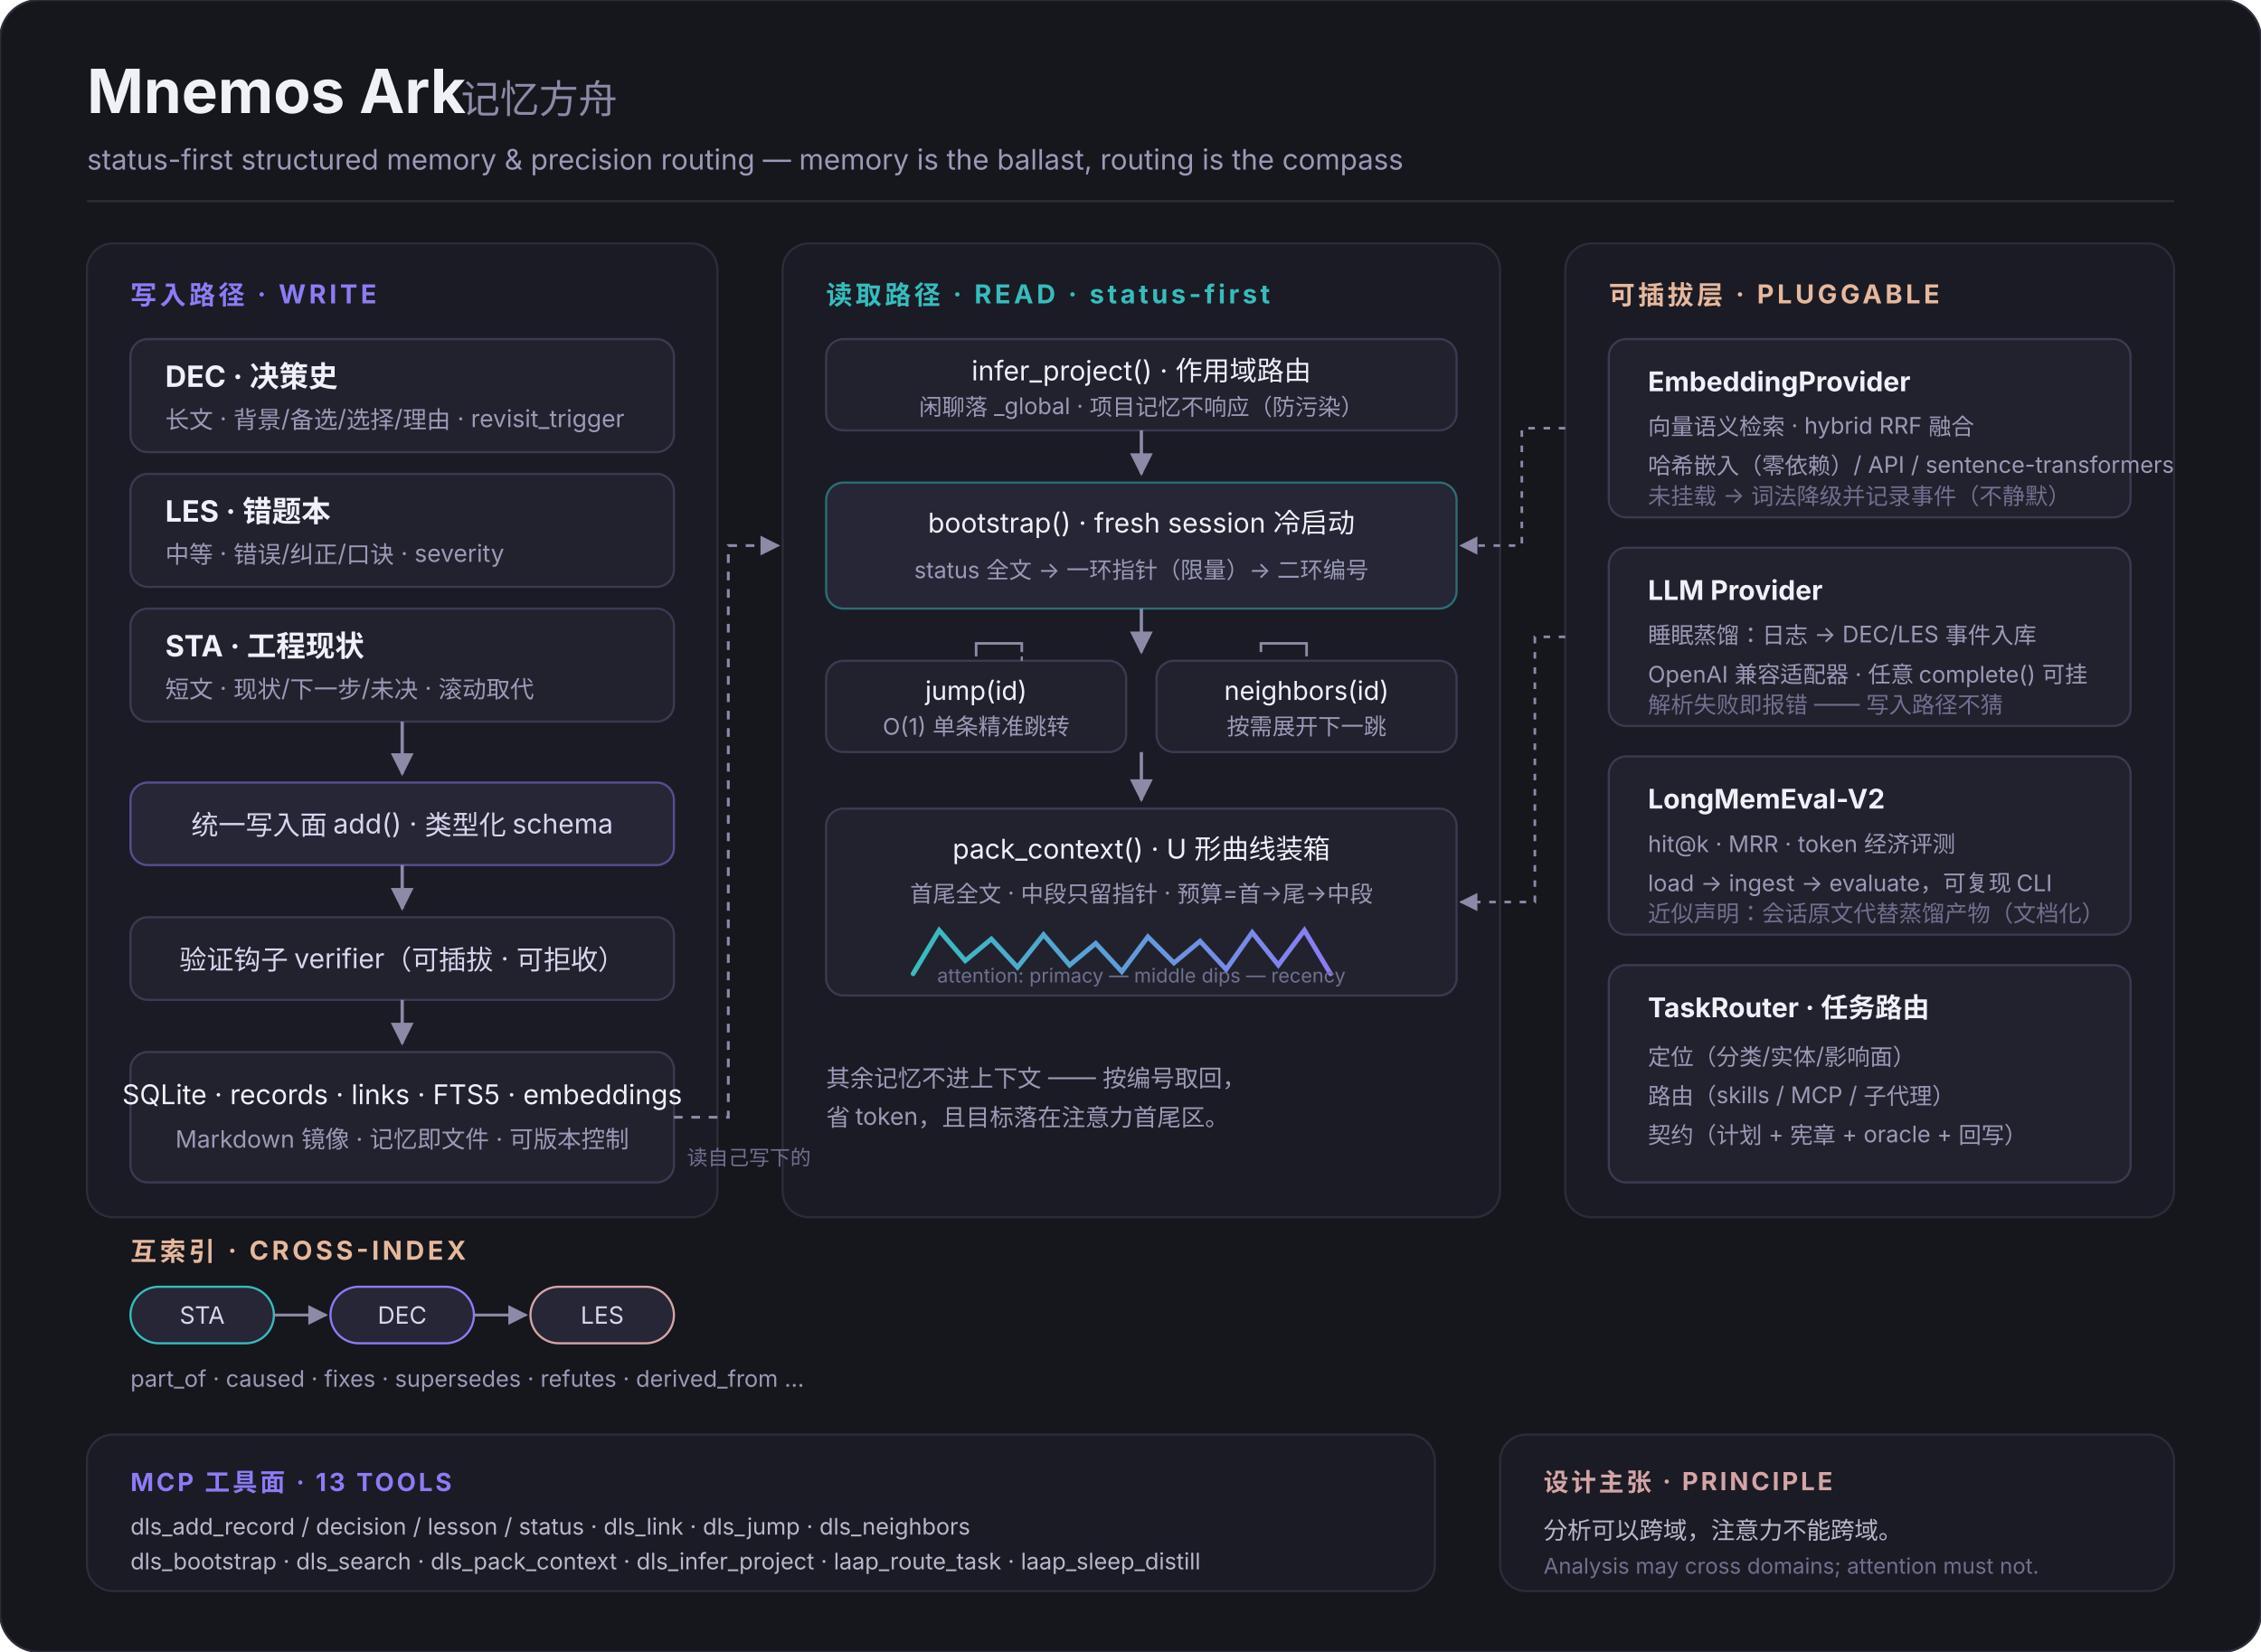
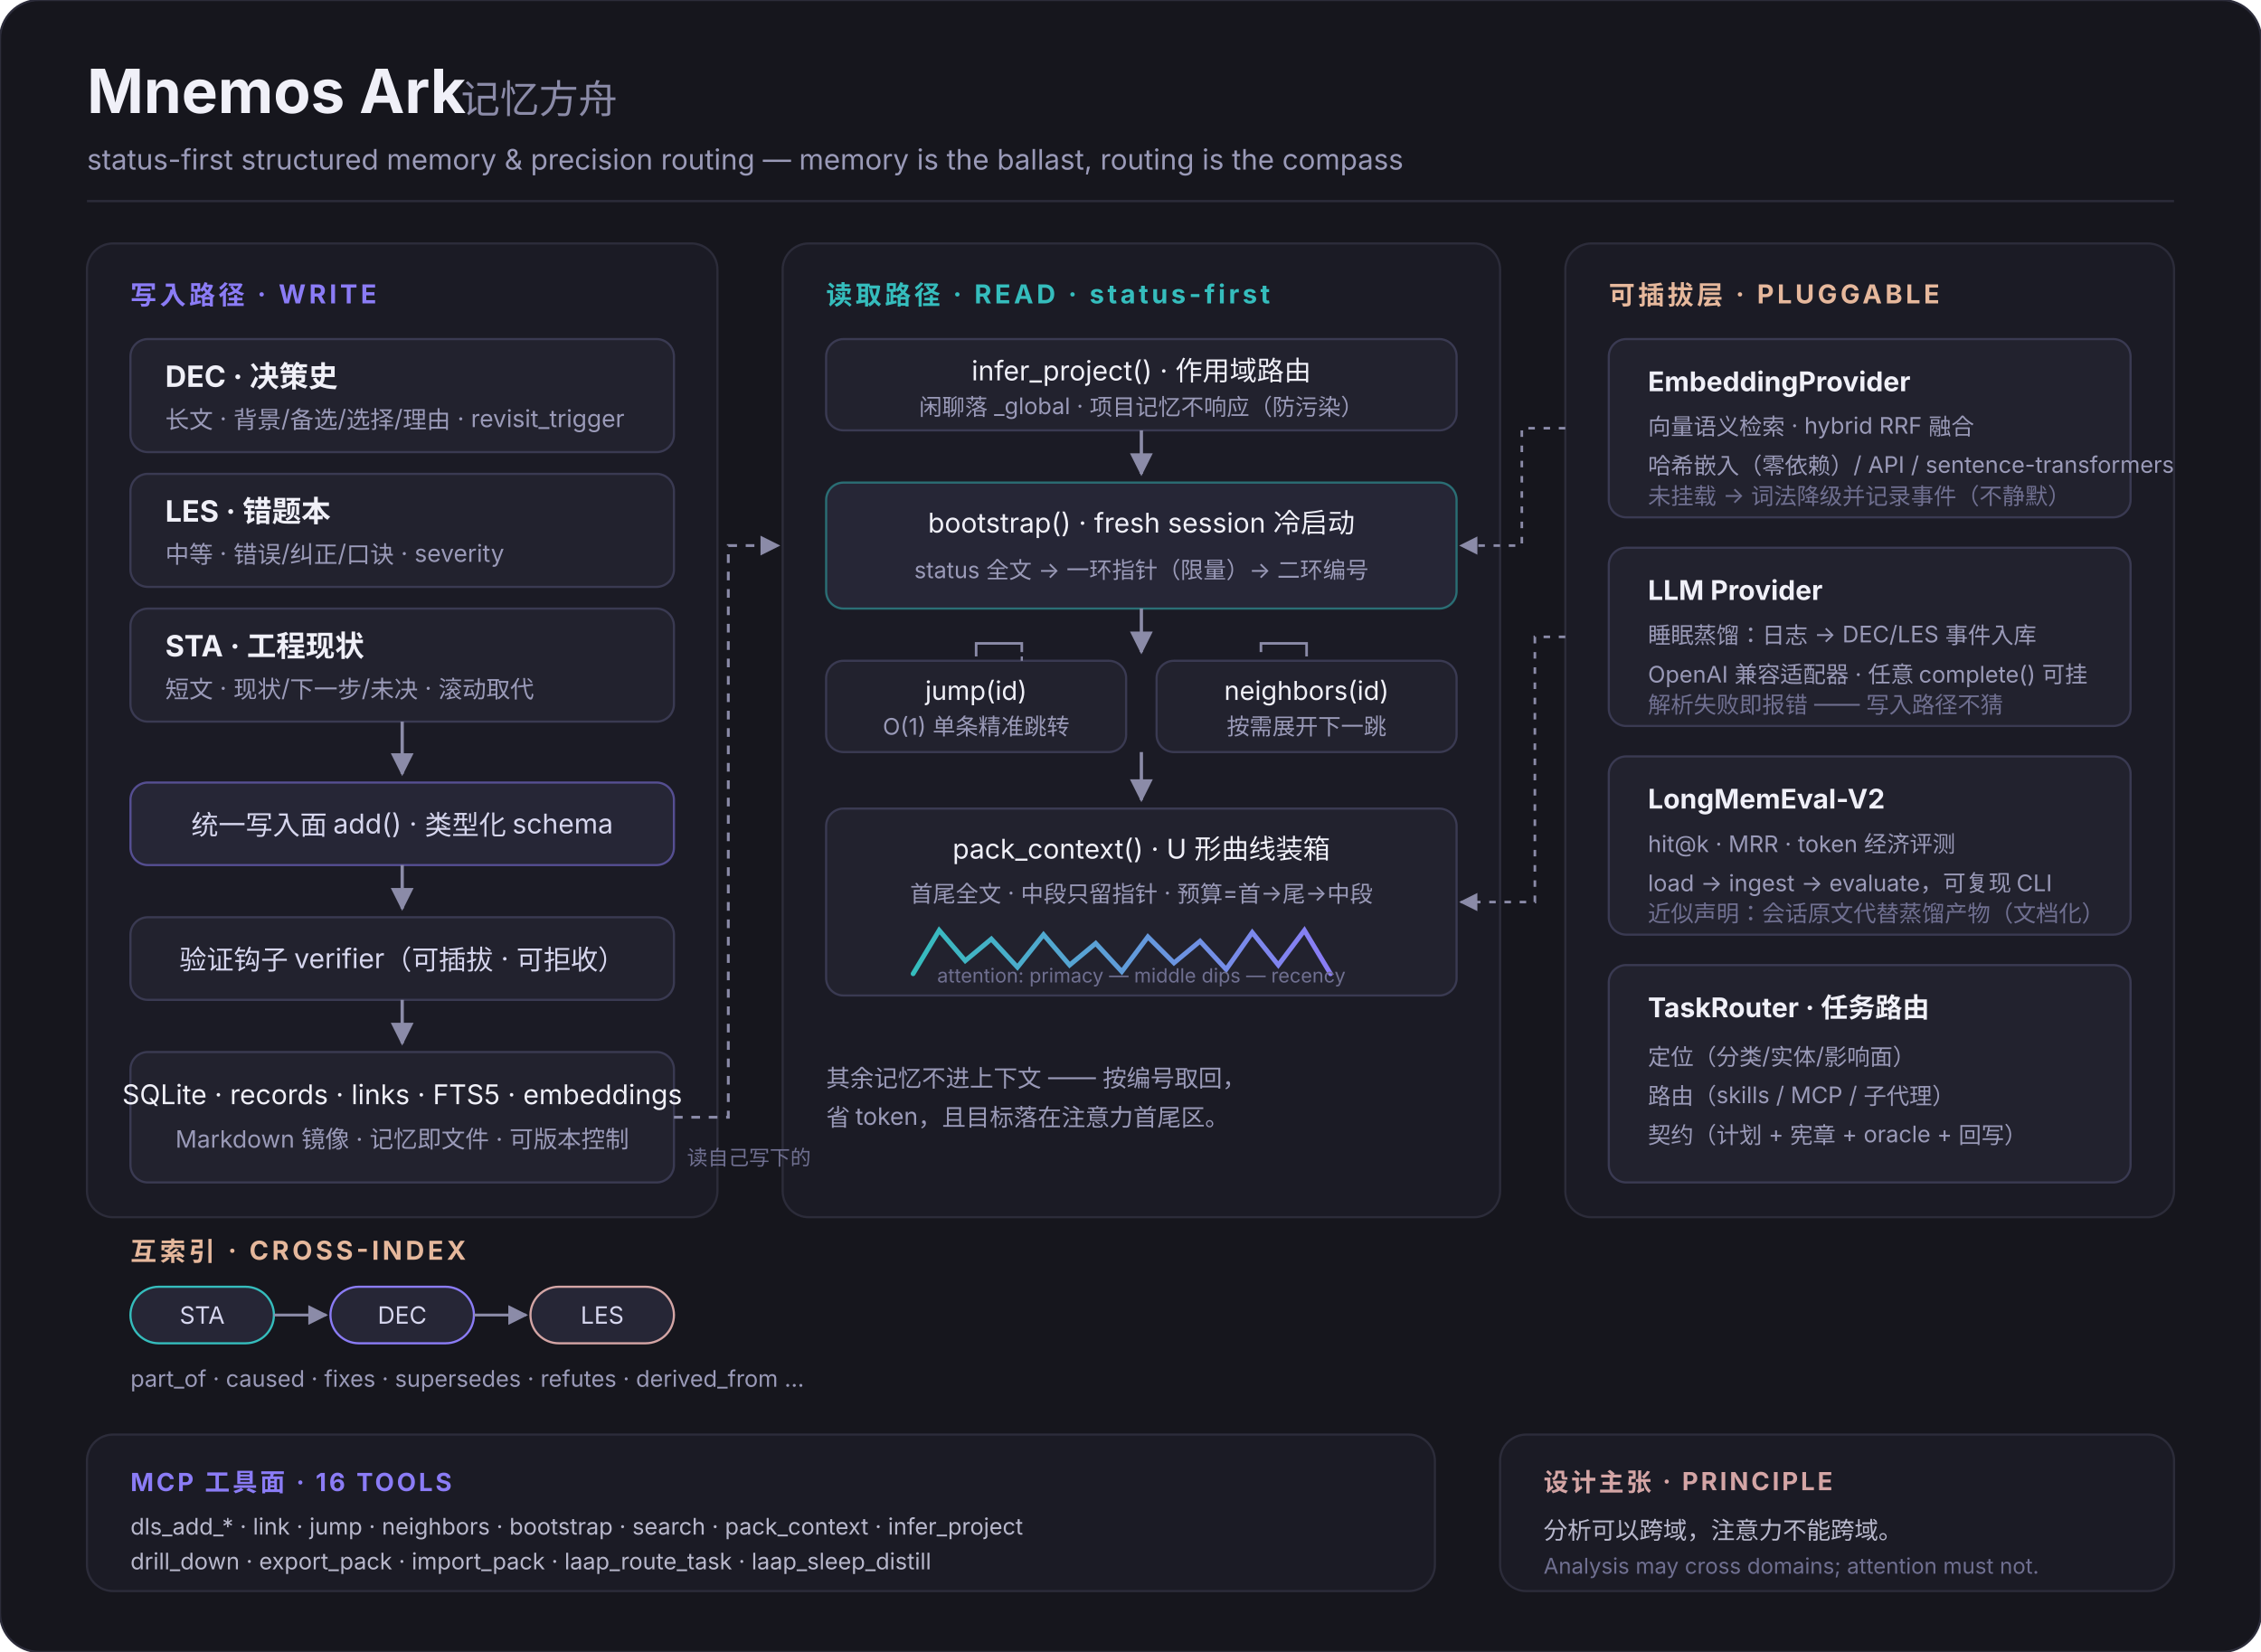
<svg xmlns="http://www.w3.org/2000/svg" width="1040" height="760" viewBox="0 0 1040 760" font-family="-apple-system, 'Segoe UI', 'PingFang SC', 'Microsoft YaHei', sans-serif">
  <defs>
    <linearGradient id="accent" x1="0" y1="0" x2="1" y2="1">
      <stop offset="0" stop-color="#8b7cf6" />
      <stop offset="1" stop-color="#d4a5a5" />
    </linearGradient>
    <linearGradient id="accent2" x1="0" y1="0" x2="1" y2="0">
      <stop offset="0" stop-color="#35bdbd" />
      <stop offset="1" stop-color="#8b7cf6" />
    </linearGradient>
    <marker id="arrow" viewBox="0 0 10 10" refX="9" refY="5" markerWidth="7" markerHeight="7" orient="auto-start-reverse">
      <path d="M 0 0 L 10 5 L 0 10 z" fill="#8b8ba8" />
    </marker>
    <marker id="arrowA" viewBox="0 0 10 10" refX="9" refY="5" markerWidth="7" markerHeight="7" orient="auto-start-reverse">
      <path d="M 0 0 L 10 5 L 0 10 z" fill="#8b7cf6" />
    </marker>
  </defs>
  <rect x="0" y="0" width="1040" height="760" rx="18" fill="#16161d" />
  <rect x="0" y="0" width="1040" height="760" rx="18" fill="none" stroke="#2c2c3a" stroke-width="1" />
  <text x="40" y="52" font-size="28" font-weight="700" fill="#f0f0f8">Mnemos Ark</text>
  <text x="212" y="52" font-size="18" fill="#8b8ba8">记忆方舟</text>
  <text x="40" y="78" font-size="13" fill="#9a9ab8">status-first structured memory &amp; precision routing — memory is the ballast, routing is the compass</text>
  <rect x="40" y="92" width="960" height="1" fill="#2c2c3a" />
  <rect x="40" y="112" width="290" height="448" rx="12" fill="#1b1b25" stroke="#2c2c3a" />
  <text x="60" y="140" font-size="12" font-weight="700" letter-spacing="1.5" fill="#8b7cf6">写入路径 · WRITE</text>
  <rect x="60" y="156" width="250" height="52" rx="8" fill="#22222e" stroke="#3a3a52" />
  <text x="76" y="178" font-size="13.5" font-weight="700" fill="#f0f0f8">DEC · 决策史</text>
  <text x="76" y="197" font-size="11" fill="#9a9ab8">长文 · 背景/备选/选择/理由 · revisit_trigger</text>
  <rect x="60" y="218" width="250" height="52" rx="8" fill="#22222e" stroke="#3a3a52" />
  <text x="76" y="240" font-size="13.5" font-weight="700" fill="#f0f0f8">LES · 错题本</text>
  <text x="76" y="259" font-size="11" fill="#9a9ab8">中等 · 错误/纠正/口诀 · severity</text>
  <rect x="60" y="280" width="250" height="52" rx="8" fill="#22222e" stroke="#3a3a52" />
  <text x="76" y="302" font-size="13.5" font-weight="700" fill="#f0f0f8">STA · 工程现状</text>
  <text x="76" y="321" font-size="11" fill="#9a9ab8">短文 · 现状/下一步/未决 · 滚动取代</text>
  <line x1="185" y1="332" x2="185" y2="356" stroke="#8b8ba8" stroke-width="1.5" marker-end="url(#arrow)" />
  <rect x="60" y="360" width="250" height="38" rx="8" fill="#262636" stroke="#8b7cf6" stroke-opacity="0.5" />
  <text x="185" y="384" font-size="12.5" text-anchor="middle" fill="#d6d6ee">统一写入面 add() · 类型化 schema</text>
  <line x1="185" y1="398" x2="185" y2="418" stroke="#8b8ba8" stroke-width="1.5" marker-end="url(#arrow)" />
  <rect x="60" y="422" width="250" height="38" rx="8" fill="#22222e" stroke="#3a3a52" />
  <text x="185" y="446" font-size="12.5" text-anchor="middle" fill="#d6d6ee">验证钩子 verifier（可插拔 · 可拒收）</text>
  <line x1="185" y1="460" x2="185" y2="480" stroke="#8b8ba8" stroke-width="1.5" marker-end="url(#arrow)" />
  <rect x="60" y="484" width="250" height="60" rx="8" fill="#22222e" stroke="#3a3a52" />
  <text x="185" y="508" font-size="12.5" text-anchor="middle" fill="#f0f0f8">SQLite · records · links · FTS5 · embeddings</text>
  <text x="185" y="528" font-size="11" text-anchor="middle" fill="#9a9ab8">Markdown 镜像 · 记忆即文件 · 可版本控制</text>
  <text x="60" y="580" font-size="12" font-weight="700" letter-spacing="1.5" fill="#e6b89c">互索引 · CROSS-INDEX</text>
  <rect x="60" y="592" width="66" height="26" rx="13" fill="#262636" stroke="#35bdbd" />
  <text x="93" y="609" font-size="11" text-anchor="middle" fill="#d6d6ee">STA</text>
  <rect x="152" y="592" width="66" height="26" rx="13" fill="#262636" stroke="#8b7cf6" />
  <text x="185" y="609" font-size="11" text-anchor="middle" fill="#d6d6ee">DEC</text>
  <rect x="244" y="592" width="66" height="26" rx="13" fill="#262636" stroke="#d4a5a5" />
  <text x="277" y="609" font-size="11" text-anchor="middle" fill="#d6d6ee">LES</text>
  <line x1="126" y1="605" x2="150" y2="605" stroke="#8b8ba8" stroke-width="1.3" marker-end="url(#arrow)" />
  <line x1="218" y1="605" x2="242" y2="605" stroke="#8b8ba8" stroke-width="1.3" marker-end="url(#arrow)" />
  <text x="60" y="638" font-size="10.5" fill="#9a9ab8">part_of · caused · fixes · supersedes · refutes · derived_from …</text>
  <rect x="360" y="112" width="330" height="448" rx="12" fill="#1b1b25" stroke="#2c2c3a" />
  <text x="380" y="140" font-size="12" font-weight="700" letter-spacing="1.5" fill="#35bdbd">读取路径 · READ · status-first</text>
  <rect x="380" y="156" width="290" height="42" rx="8" fill="#22222e" stroke="#3a3a52" />
  <text x="525" y="175" font-size="12.5" text-anchor="middle" fill="#f0f0f8">infer_project() · 作用域路由</text>
  <text x="525" y="191" font-size="10.5" text-anchor="middle" fill="#9a9ab8">闲聊落 _global · 项目记忆不响应（防污染）</text>
  <line x1="525" y1="198" x2="525" y2="218" stroke="#8b8ba8" stroke-width="1.5" marker-end="url(#arrow)" />
  <rect x="380" y="222" width="290" height="58" rx="8" fill="#262636" stroke="#35bdbd" stroke-opacity="0.5" />
  <text x="525" y="245" font-size="12.5" text-anchor="middle" fill="#f0f0f8">bootstrap() · fresh session 冷启动</text>
  <text x="525" y="266" font-size="10.5" text-anchor="middle" fill="#9a9ab8">status 全文 → 一环指针（限量）→ 二环编号</text>
  <line x1="525" y1="280" x2="525" y2="300" stroke="#8b8ba8" stroke-width="1.5" marker-end="url(#arrow)" />
  <rect x="380" y="304" width="138" height="42" rx="8" fill="#22222e" stroke="#3a3a52" />
  <text x="449" y="322" font-size="12" text-anchor="middle" fill="#f0f0f8">jump(id)</text>
  <text x="449" y="338" font-size="10.5" text-anchor="middle" fill="#9a9ab8">O(1) 单条精准跳转</text>
  <rect x="532" y="304" width="138" height="42" rx="8" fill="#22222e" stroke="#3a3a52" />
  <text x="601" y="322" font-size="12" text-anchor="middle" fill="#f0f0f8">neighbors(id)</text>
  <text x="601" y="338" font-size="10.5" text-anchor="middle" fill="#9a9ab8">按需展开下一跳</text>
  <line x1="470" y1="302" x2="470" y2="304" stroke="#8b8ba8" />
  <path d="M 470 300 L 470 296 L 449 296 L 449 302" fill="none" stroke="#8b8ba8" stroke-width="1.2" />
  <path d="M 580 300 L 580 296 L 601 296 L 601 302" fill="none" stroke="#8b8ba8" stroke-width="1.2" />
  <line x1="525" y1="346" x2="525" y2="368" stroke="#8b8ba8" stroke-width="1.5" marker-end="url(#arrow)" />
  <rect x="380" y="372" width="290" height="86" rx="8" fill="#22222e" stroke="#3a3a52" />
  <text x="525" y="395" font-size="12.5" text-anchor="middle" fill="#f0f0f8">pack_context() · U 形曲线装箱</text>
  <text x="525" y="415" font-size="10.5" text-anchor="middle" fill="#9a9ab8">首尾全文 · 中段只留指针 · 预算=首→尾→中段</text>
  <path d="M 420 448 L 432 428 L 444 442 L 456 432 L 468 445 L 480 430 L 492 444 L 504 434 L 516 447 L 528 431 L 540 443 L 552 433 L 564 446 L 576 429 L 588 444 L 600 428 L 612 448" fill="none" stroke="url(#accent2)" stroke-width="2.2" stroke-linecap="round" />
  <text x="525" y="452" font-size="9" text-anchor="middle" fill="#6f6f90">attention: primacy — middle dips — recency</text>
  <text x="380" y="500" font-size="11" fill="#9a9ab8">其余记忆不进上下文 —— 按编号取回，</text>
  <text x="380" y="518" font-size="11" fill="#9a9ab8">省 token，且目标落在注意力首尾区。</text>
  <rect x="720" y="112" width="280" height="448" rx="12" fill="#1b1b25" stroke="#2c2c3a" />
  <text x="740" y="140" font-size="12" font-weight="700" letter-spacing="1.5" fill="#e6b89c">可插拔层 · PLUGGABLE</text>
  <rect x="740" y="156" width="240" height="82" rx="8" fill="#22222e" stroke="#3a3a52" />
  <text x="758" y="180" font-size="12.5" font-weight="700" fill="#f0f0f8">EmbeddingProvider</text>
  <text x="758" y="200" font-size="10.5" fill="#9a9ab8">向量语义检索 · hybrid RRF 融合</text>
  <text x="758" y="218" font-size="10.5" fill="#9a9ab8">哈希嵌入（零依赖）/ API / sentence-transformers</text>
  <text x="758" y="232" font-size="10.5" fill="#6f6f90">未挂载 → 词法降级并记录事件（不静默）</text>
  <rect x="740" y="252" width="240" height="82" rx="8" fill="#22222e" stroke="#3a3a52" />
  <text x="758" y="276" font-size="12.5" font-weight="700" fill="#f0f0f8">LLM Provider</text>
  <text x="758" y="296" font-size="10.5" fill="#9a9ab8">睡眠蒸馏：日志 → DEC/LES 事件入库</text>
  <text x="758" y="314" font-size="10.5" fill="#9a9ab8">OpenAI 兼容适配器 · 任意 complete() 可挂</text>
  <text x="758" y="328" font-size="10.5" fill="#6f6f90">解析失败即报错 —— 写入路径不猜</text>
  <rect x="740" y="348" width="240" height="82" rx="8" fill="#22222e" stroke="#3a3a52" />
  <text x="758" y="372" font-size="12.5" font-weight="700" fill="#f0f0f8">LongMemEval-V2</text>
  <text x="758" y="392" font-size="10.5" fill="#9a9ab8">hit@k · MRR · token 经济评测</text>
  <text x="758" y="410" font-size="10.5" fill="#9a9ab8">load → ingest → evaluate，可复现 CLI</text>
  <text x="758" y="424" font-size="10.5" fill="#6f6f90">近似声明：会话原文代替蒸馏产物（文档化）</text>
  <rect x="740" y="444" width="240" height="100" rx="8" fill="#22222e" stroke="#3a3a52" />
  <text x="758" y="468" font-size="12.5" font-weight="700" fill="#f0f0f8">TaskRouter · 任务路由</text>
  <text x="758" y="490" font-size="10.5" fill="#9a9ab8">定位（分类/实体/影响面）</text>
  <text x="758" y="508" font-size="10.5" fill="#9a9ab8">路由（skills / MCP / 子代理）</text>
  <text x="758" y="526" font-size="10.5" fill="#9a9ab8">契约（计划 + 宪章 + oracle + 回写）</text>
  <path d="M 310 514 L 335 514 L 335 251 L 358 251" fill="none" stroke="#8b8ba8" stroke-width="1.3" stroke-dasharray="4 4" marker-end="url(#arrow)" />
  <text x="316" y="536" font-size="9.5" fill="#6f6f90">读自己写下的</text>
  <path d="M 720 197 L 700 197 L 700 251 L 672 251" fill="none" stroke="#8b8ba8" stroke-width="1.2" stroke-dasharray="3 4" marker-end="url(#arrow)" />
  <path d="M 720 293 L 706 293 L 706 415 L 672 415" fill="none" stroke="#8b8ba8" stroke-width="1.2" stroke-dasharray="3 4" marker-end="url(#arrow)" />
  <rect x="40" y="660" width="620" height="72" rx="12" fill="#1b1b25" stroke="#2c2c3a" />
-   <text x="60" y="686" font-size="11.5" font-weight="700" letter-spacing="1.2" fill="#8b7cf6">MCP 工具面 · 13 TOOLS</text>
-   <text x="60" y="706" font-size="10.5" fill="#b8b8cc">dls_add_record / decision / lesson / status · dls_link · dls_jump · dls_neighbors</text>
-   <text x="60" y="722" font-size="10.5" fill="#b8b8cc">dls_bootstrap · dls_search · dls_pack_context · dls_infer_project · laap_route_task · laap_sleep_distill</text>
+   <text x="60" y="686" font-size="11.5" font-weight="700" letter-spacing="1.2" fill="#8b7cf6">MCP 工具面 · 16 TOOLS</text>
+   <text x="60" y="706" font-size="10.5" fill="#b8b8cc">dls_add_* · link · jump · neighbors · bootstrap · search · pack_context · infer_project</text>
+   <text x="60" y="722" font-size="10.5" fill="#b8b8cc">drill_down · export_pack · import_pack · laap_route_task · laap_sleep_distill</text>
  <rect x="690" y="660" width="310" height="72" rx="12" fill="#1b1b25" stroke="#2c2c3a" />
  <text x="710" y="686" font-size="11.5" font-weight="700" letter-spacing="1.2" fill="#d4a5a5">设计主张 · PRINCIPLE</text>
  <text x="710" y="708" font-size="11" fill="#b8b8cc">分析可以跨域，注意力不能跨域。</text>
  <text x="710" y="724" font-size="10" fill="#6f6f90">Analysis may cross domains; attention must not.</text>
</svg>
